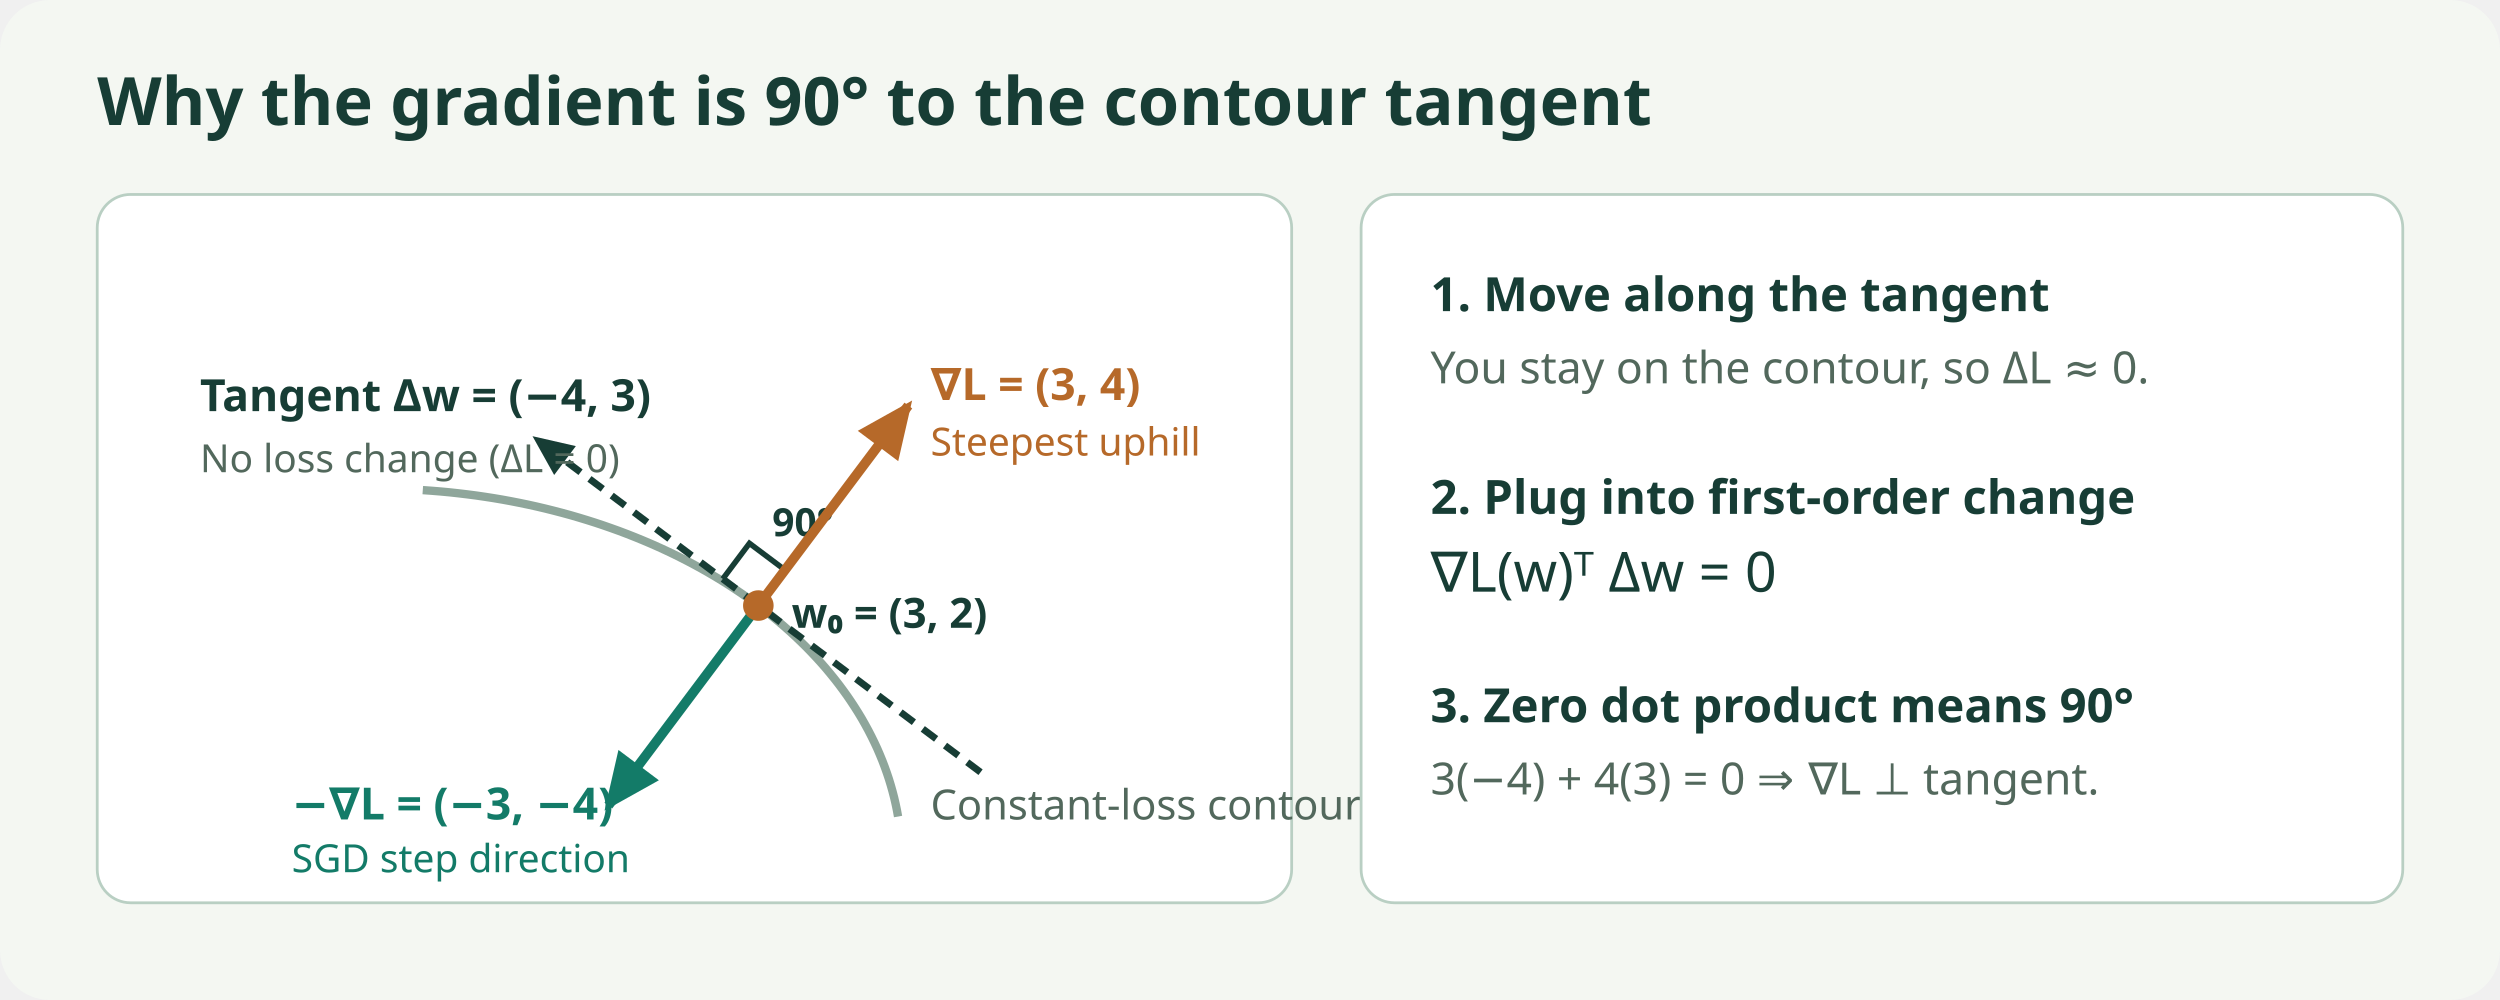
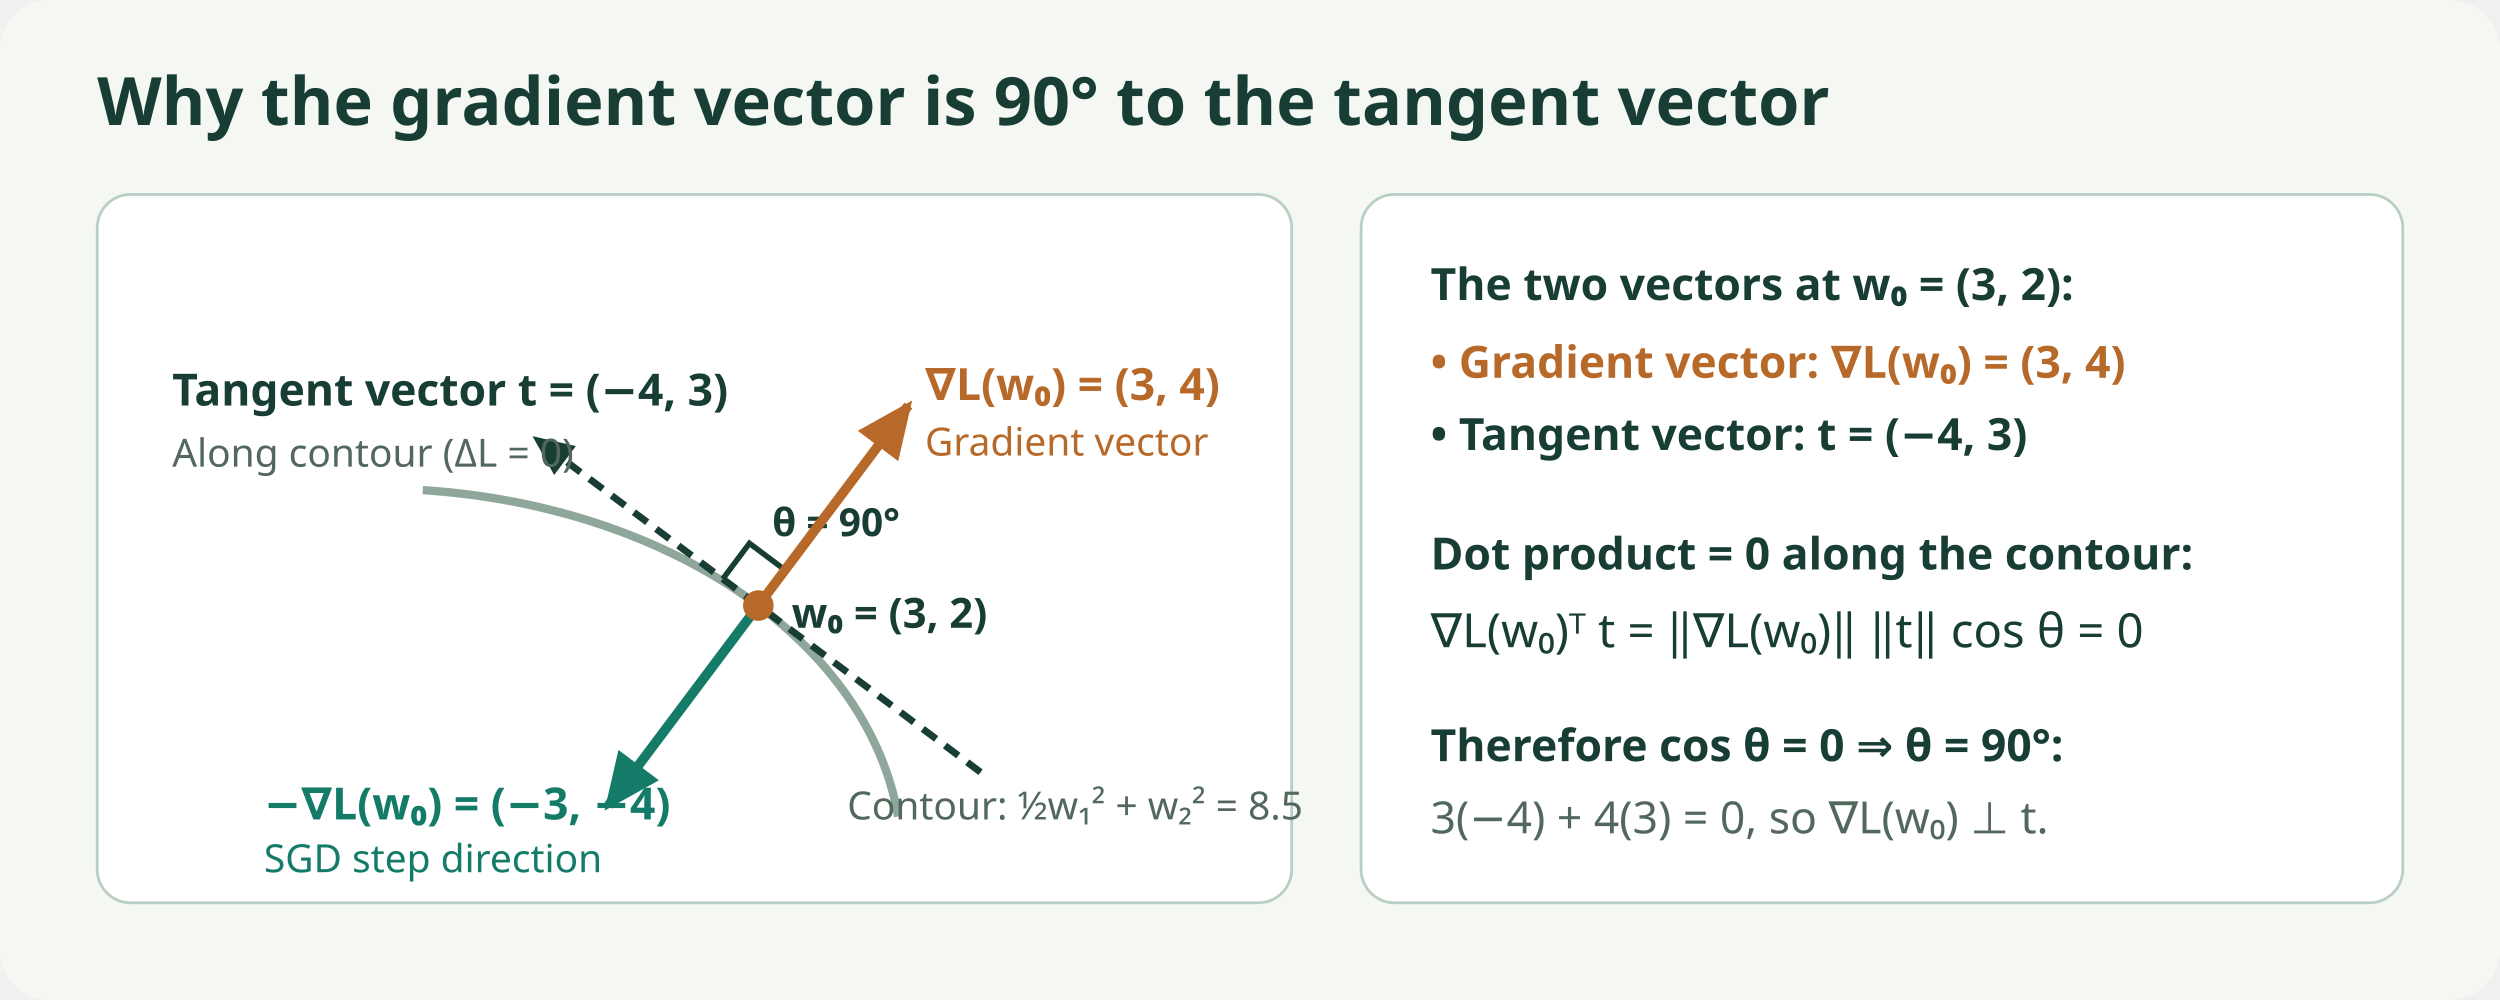
<svg xmlns="http://www.w3.org/2000/svg" viewBox="0 0 900 360" role="img" aria-labelledby="title desc">
  <defs>
    <marker id="arr-up" viewBox="0 0 10 10" refX="8" refY="5" markerWidth="6.5" markerHeight="6.5" orient="auto">
      <path d="M0,1 L9,5 L0,9 z" fill="#b66929" />
    </marker>
    <marker id="arr-down" viewBox="0 0 10 10" refX="8" refY="5" markerWidth="6.5" markerHeight="6.5" orient="auto">
      <path d="M0,1 L9,5 L0,9 z" fill="#137b68" />
    </marker>
    <marker id="arr-tan" viewBox="0 0 10 10" refX="8" refY="5" markerWidth="6.5" markerHeight="6.5" orient="auto">
      <path d="M0,1 L9,5 L0,9 z" fill="#173d35" />
    </marker>
  </defs>
  <rect width="900" height="360" rx="18" fill="#f4f7f2" />
  <g font-family="system-ui,sans-serif" fill="#173d35">
-     <text x="35" y="45" font-size="24" font-weight="700">Why the gradient is 90° to the contour tangent</text>
+     <text x="35" y="45" font-size="24" font-weight="700">Why the gradient vector is 90° to the tangent vector</text>
    <rect x="35" y="70" width="430" height="255" rx="12" fill="#fff" stroke="#b9cfc3" />
    <path d="M323.30,293.95 L322.89,291.68 L322.42,289.43 L321.90,287.18 L321.32,284.94 L320.69,282.70 L320.01,280.47 L319.27,278.25 L318.48,276.04 L317.64,273.84 L316.74,271.65 L315.80,269.47 L314.79,267.30 L313.74,265.15 L312.64,263.01 L311.48,260.88 L310.28,258.76 L309.02,256.66 L307.71,254.58 L306.35,252.51 L304.95,250.46 L303.49,248.43 L301.99,246.41 L300.43,244.41 L298.83,242.43 L297.19,240.47 L295.49,238.53 L293.75,236.62 L291.96,234.72 L290.13,232.84 L288.25,230.99 L286.33,229.16 L284.37,227.35 L282.36,225.57 L280.31,223.81 L278.21,222.07 L276.08,220.37 L273.90,218.68 L271.69,217.03 L269.43,215.40 L267.14,213.79 L264.81,212.22 L262.44,210.67 L260.03,209.16 L257.59,207.67 L255.11,206.21 L252.60,204.78 L250.05,203.38 L247.47,202.01 L244.86,200.68 L242.22,199.37 L239.54,198.10 L236.84,196.86 L234.10,195.65 L231.34,194.48 L228.55,193.34 L225.73,192.23 L222.88,191.15 L220.01,190.12 L217.12,189.11 L214.20,188.14 L211.26,187.21 L208.30,186.31 L205.31,185.44 L202.31,184.62 L199.29,183.83 L196.24,183.07 L193.18,182.35 L190.11,181.67 L187.01,181.03 L183.90,180.42 L180.78,179.85 L177.65,179.32 L174.50,178.83 L171.34,178.37 L168.17,177.96 L164.99,177.58 L161.80,177.23 L158.61,176.93 L155.41,176.67 L152.20,176.44" fill="none" stroke="#8fa69b" stroke-width="3" />
-     <text x="335" y="295" font-size="15" fill="#52685c">Constant-loss contour</text>
+     <text x="305" y="295" font-size="14" fill="#52685c">Contour: ½w₁² + w₂² = 8.5</text>
    <line x1="353" y1="278" x2="193" y2="158" stroke="#173d35" stroke-width="2.5" stroke-dasharray="6,4" marker-end="url(#arr-tan)" />
-     <text x="72" y="148" font-size="16" font-weight="700">Tangent Δw = (−4, 3)</text>
-     <text x="72" y="170" font-size="14" fill="#52685c">No loss change (ΔL = 0)</text>
+     <text x="62" y="146" font-size="16" font-weight="700">Tangent vector t = (−4, 3)</text>
+     <text x="62" y="168" font-size="14" fill="#52685c">Along contour (ΔL = 0)</text>
    <polyline points="260.2,208.4 269.8,195.6 282.6,205.2" fill="none" stroke="#173d35" stroke-width="2" />
-     <text x="278" y="193" font-size="14" font-weight="700">90°</text>
+     <text x="278" y="193" font-size="14" font-weight="700">θ = 90°</text>
    <line x1="273" y1="218" x2="327" y2="146" stroke="#b66929" stroke-width="3.5" marker-end="url(#arr-up)" />
-     <text x="335" y="144" font-size="16" font-weight="700" fill="#b66929">∇L = (3, 4)</text>
-     <text x="335" y="164" font-size="14" fill="#b66929">Steepest uphill</text>
+     <text x="333" y="144" font-size="16" font-weight="700" fill="#b66929">∇L(w₀) = (3, 4)</text>
+     <text x="333" y="164" font-size="14" fill="#b66929">Gradient vector</text>
    <line x1="273" y1="218" x2="219" y2="290" stroke="#137b68" stroke-width="3.5" marker-end="url(#arr-down)" />
-     <text x="105" y="295" font-size="16" font-weight="700" fill="#137b68">−∇L = (−3, −4)</text>
-     <text x="105" y="314" font-size="14" fill="#137b68">SGD step direction</text>
+     <text x="95" y="295" font-size="16" font-weight="700" fill="#137b68">−∇L(w₀) = (−3, −4)</text>
+     <text x="95" y="314" font-size="14" fill="#137b68">SGD step direction</text>
    <circle cx="273" cy="218" r="5.5" fill="#b66929" />
    <text x="285" y="226" font-size="15" font-weight="700">w₀ = (3, 2)</text>
    <rect x="490" y="70" width="375" height="255" rx="12" fill="#fff" stroke="#b9cfc3" />
-     <text x="515" y="112" font-size="17" font-weight="700">1. Move along the tangent</text>
-     <text x="515" y="138" font-size="16" fill="#52685c">You stay on the contour, so ΔL ≈ 0.</text>
-     <text x="515" y="185" font-size="17" font-weight="700">2. Plug into first-order change</text>
-     <text x="515" y="213" font-size="20">∇L(w)ᵀ Δw = 0</text>
-     <text x="515" y="260" font-size="17" font-weight="700">3. Zero dot product means 90°</text>
-     <text x="515" y="286" font-size="16" fill="#52685c">3(−4) + 4(3) = 0  ⇒  ∇L ⊥ tangent.</text>
+     <text x="515" y="108" font-size="16" font-weight="700">The two vectors at w₀ = (3, 2):</text>
+     <text x="515" y="136" font-size="16" fill="#b66929" font-weight="600">• Gradient vector: ∇L(w₀) = (3, 4)</text>
+     <text x="515" y="162" font-size="16" fill="#173d35" font-weight="600">• Tangent vector: t = (−4, 3)</text>
+     <text x="515" y="205" font-size="16" font-weight="700">Dot product = 0 along the contour:</text>
+     <text x="515" y="233" font-size="17">∇L(w₀)ᵀ t = ‖∇L(w₀)‖ ‖t‖ cos θ = 0</text>
+     <text x="515" y="274" font-size="16" font-weight="700">Therefore cos θ = 0  ⇒  θ = 90°:</text>
+     <text x="515" y="300" font-size="16" fill="#52685c">3(−4) + 4(3) = 0, so ∇L(w₀) ⊥ t.</text>
  </g>
</svg>
